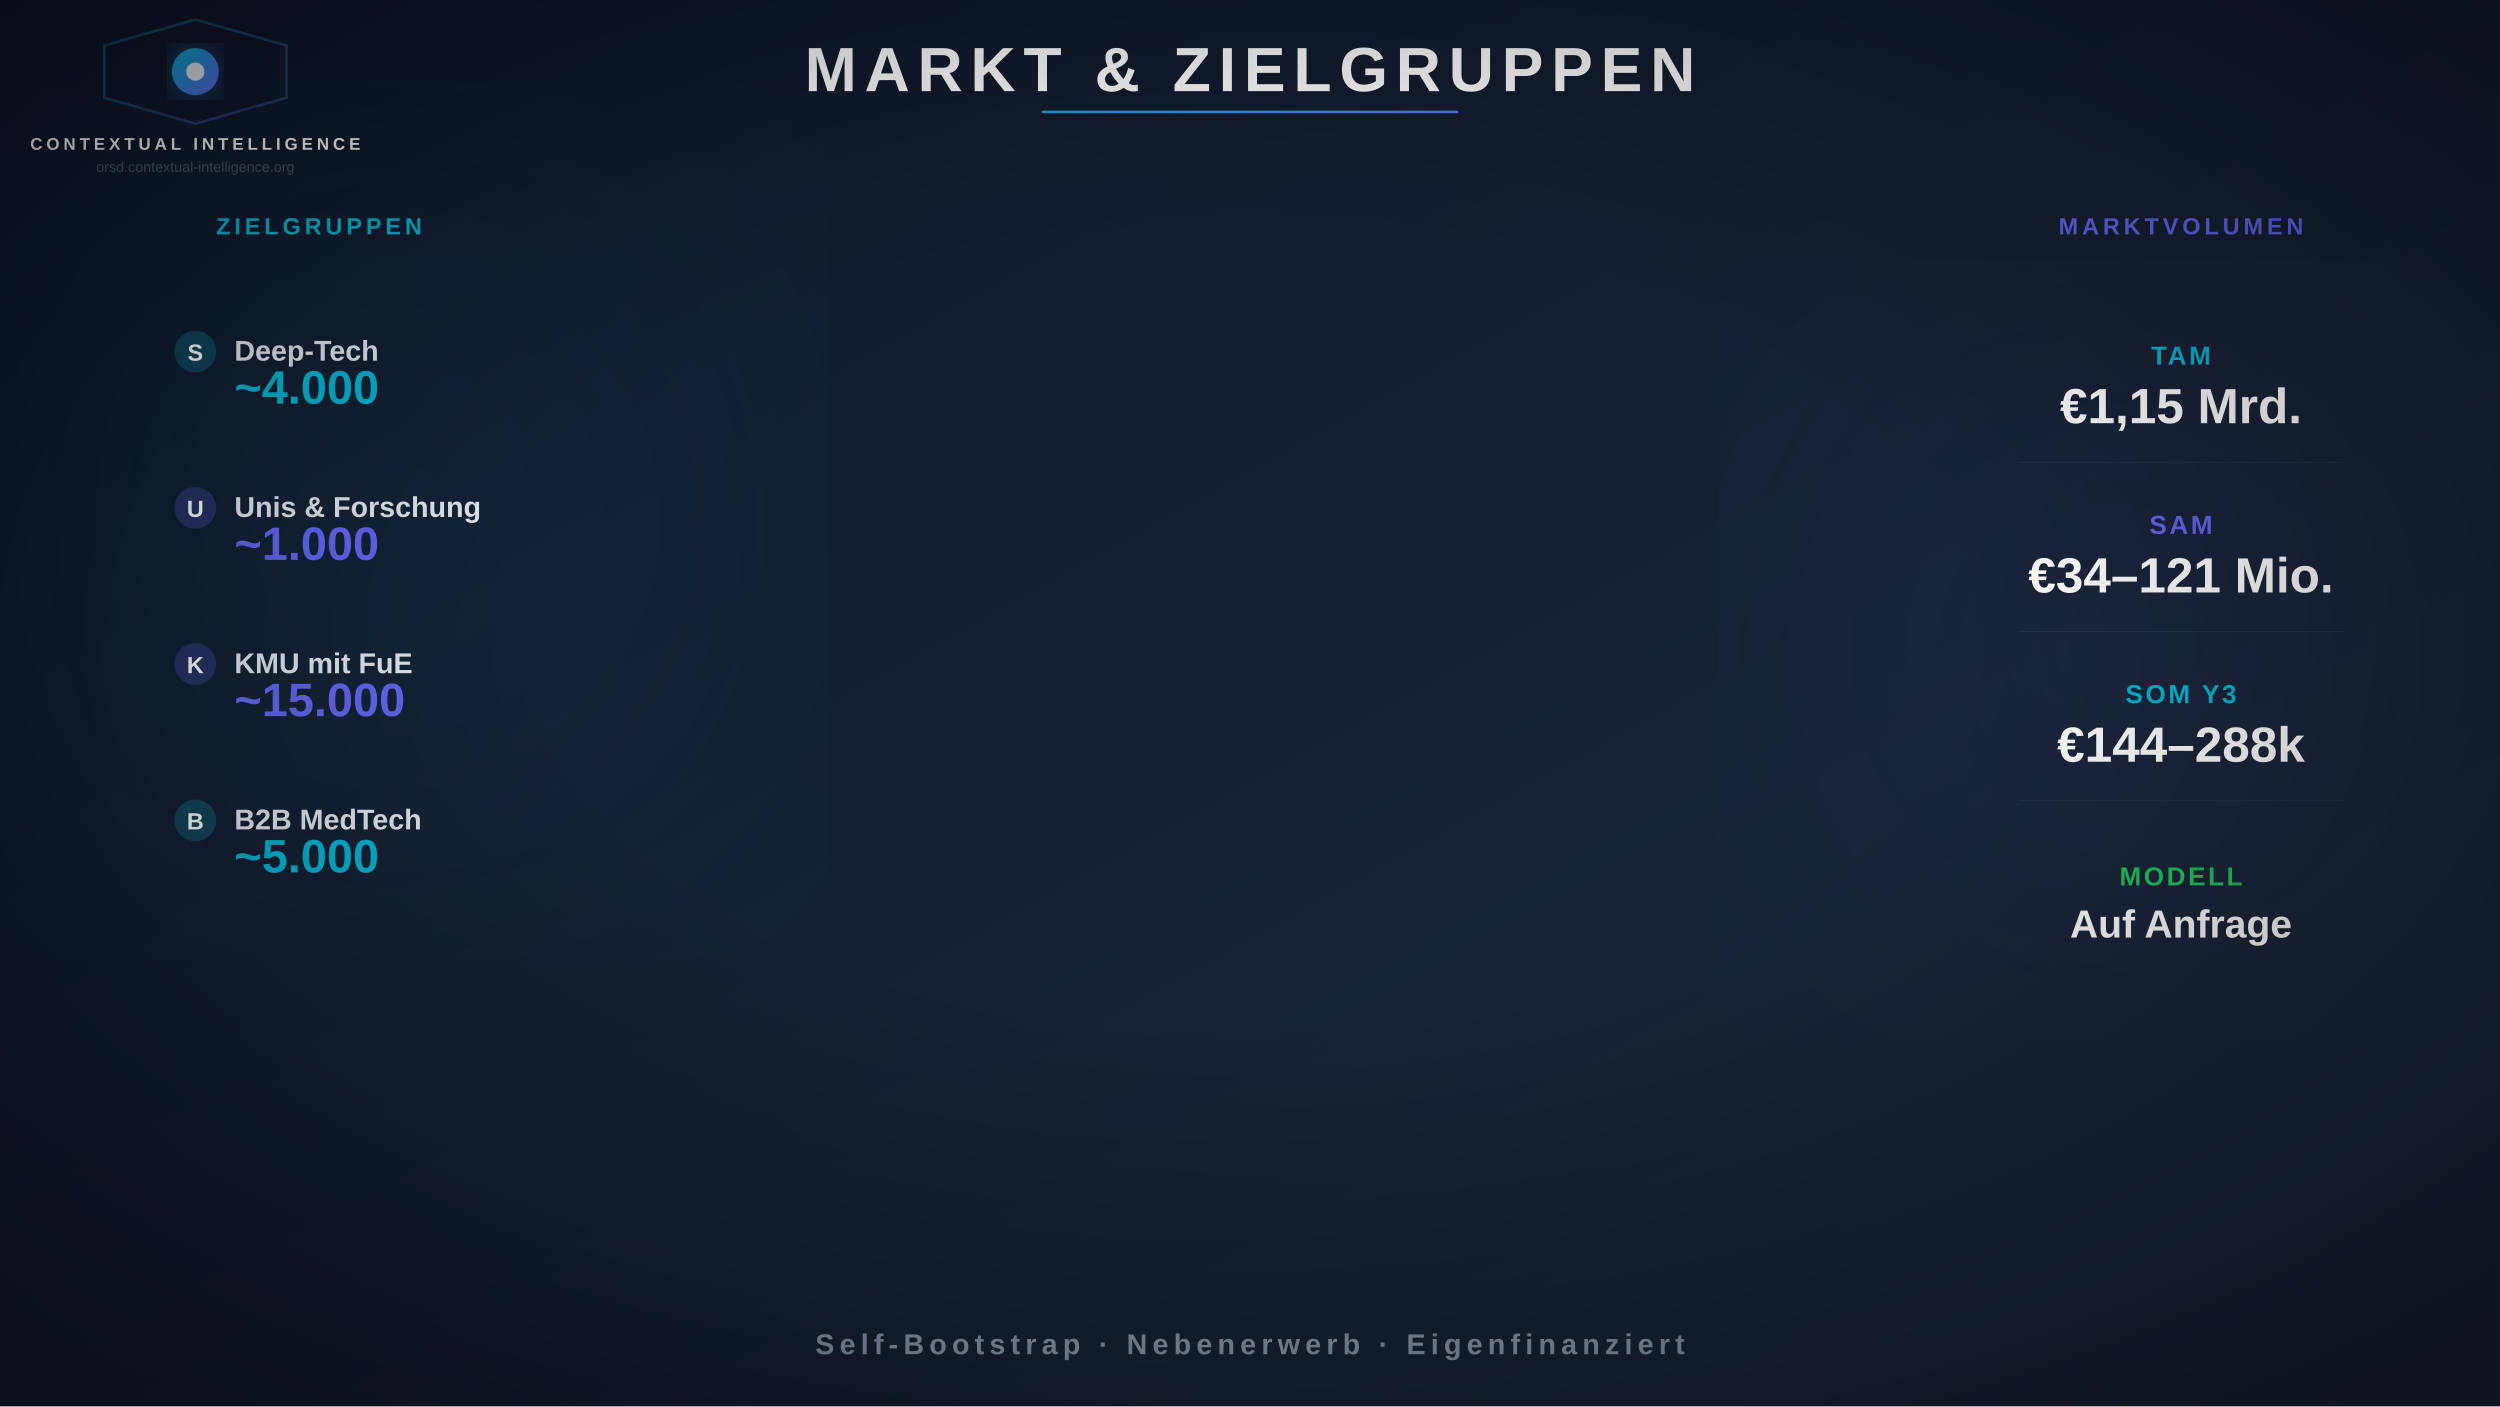
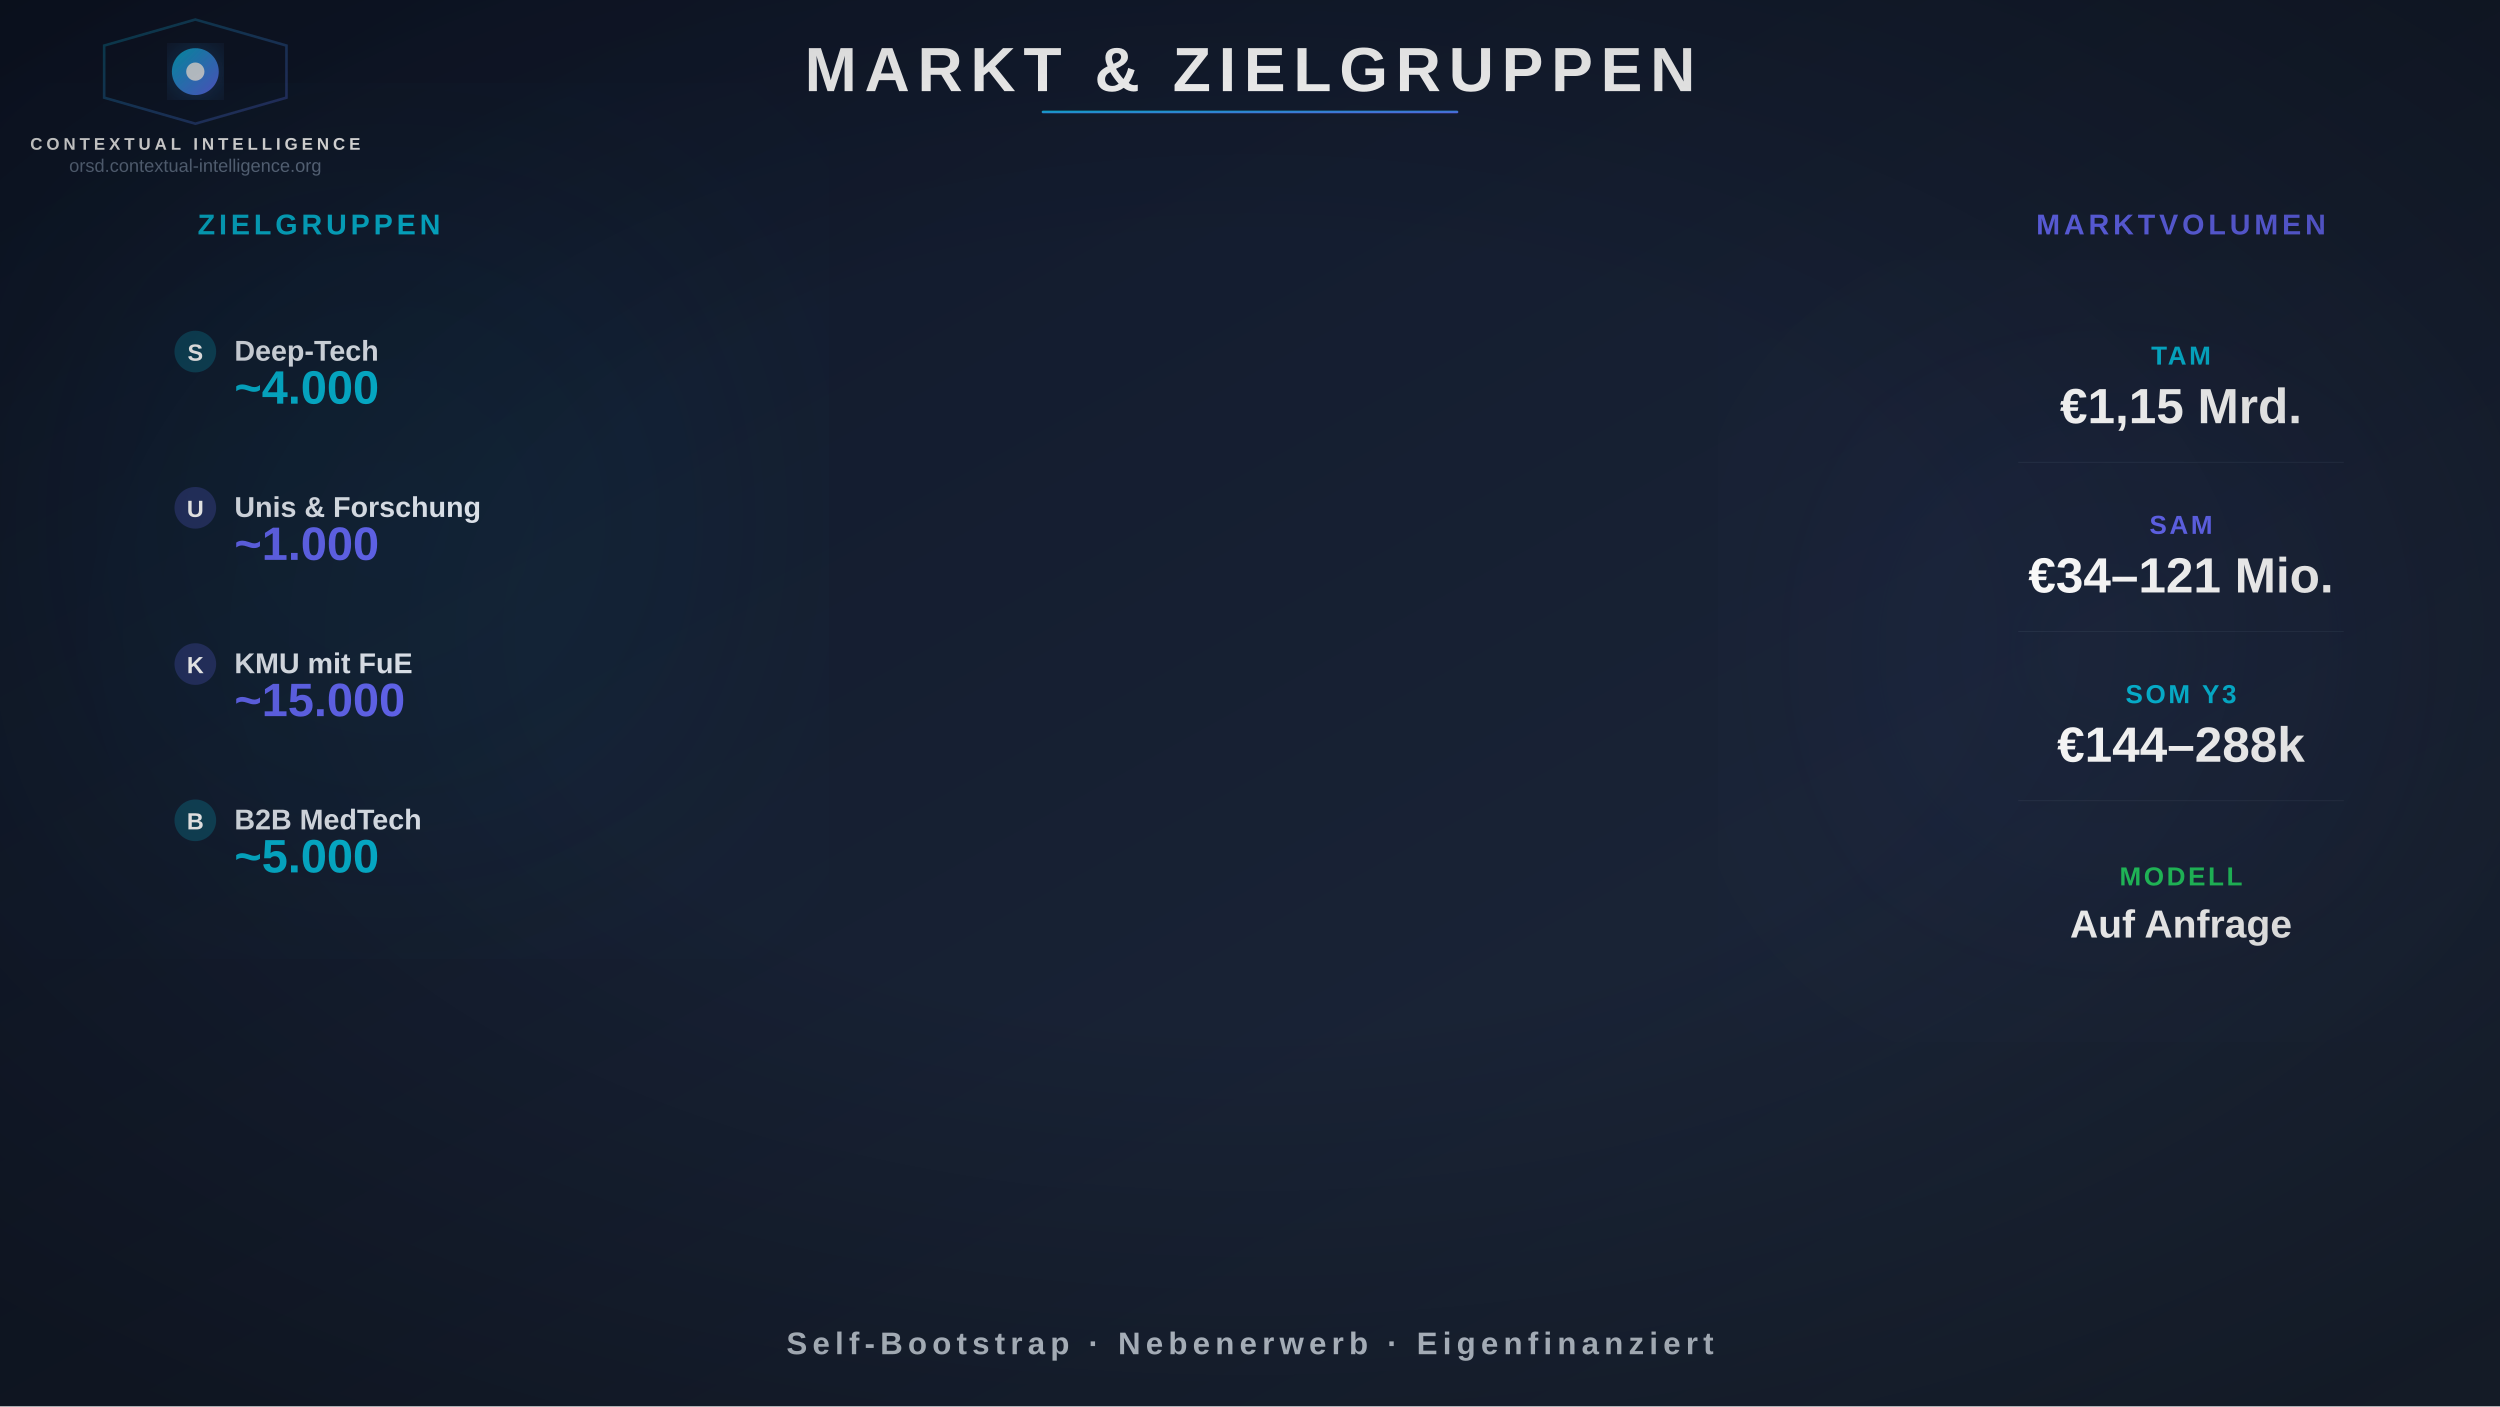
<svg xmlns="http://www.w3.org/2000/svg" viewBox="0 0 1920 1080" width="1920" height="1080">
  <defs>
    <linearGradient id="bg" x1="0%" y1="0%" x2="100%" y2="100%">
      <stop offset="0%" stop-color="#0f172a" />
      <stop offset="100%" stop-color="#1e293b" />
    </linearGradient>
    <linearGradient id="accent" x1="0%" y1="0%" x2="100%" y2="100%">
      <stop offset="0%" stop-color="#06b6d4" />
      <stop offset="100%" stop-color="#6366f1" />
    </linearGradient>
    <filter id="bgBlur">
      <feGaussianBlur stdDeviation="120" />
    </filter>
    <filter id="glow">
      <feGaussianBlur stdDeviation="20" result="b" />
      <feMerge>
        <feMergeNode in="b" />
        <feMergeNode in="SourceGraphic" />
      </feMerge>
    </filter>
    <radialGradient id="vignette" cx="50%" cy="45%" r="70%">
      <stop offset="40%" stop-color="#000" stop-opacity="0" />
-       <stop offset="100%" stop-color="#000" stop-opacity="0.5" />
+       <stop offset="100%" stop-color="#000" stop-opacity="0.35" />
    </radialGradient>
  </defs>
  <rect width="1920" height="1080" fill="url(#bg)" />
  <circle cx="300" cy="400" r="280" fill="#06b6d4" opacity="0.05" filter="url(#bgBlur)" />
  <circle cx="1620" cy="500" r="250" fill="#6366f1" opacity="0.04" filter="url(#bgBlur)" />
  <g transform="translate(150, 55)">
    <polygon points="0,-40 70,-20 70,20 0,40 -70,20 -70,-20" fill="none" stroke="url(#accent)" stroke-width="2" opacity="0.35" />
    <circle cx="0" cy="0" r="18" fill="url(#accent)" filter="url(#glow)" />
    <circle cx="0" cy="0" r="7" fill="#ffffff" opacity="0.9" />
  </g>
  <text x="150" y="115" font-family="'Segoe UI','Helvetica Neue',Arial,sans-serif" font-size="13" font-weight="700" fill="#ffffff" letter-spacing="3" text-anchor="middle">CONTEXTUAL INTELLIGENCE</text>
-   <text x="150" y="132" font-family="'Segoe UI',Arial,sans-serif" font-size="11" fill="#475569" text-anchor="middle">orsd.contextual-intelligence.org</text>
+   <text x="150" y="132" font-family="'Segoe UI',Arial,sans-serif" font-size="14" fill="#64748b" text-anchor="middle">orsd.contextual-intelligence.org</text>
  <text x="960" y="70" font-family="'Segoe UI','Helvetica Neue',Arial,sans-serif" font-size="48" font-weight="700" fill="#ffffff" letter-spacing="6" text-anchor="middle">MARKT &amp; ZIELGRUPPEN</text>
  <rect x="800" y="85" width="320" height="2" fill="url(#accent)" rx="1" />
-   <line x1="420" y1="120" x2="420" y2="1000" stroke="url(#accent)" stroke-width="1" opacity="0.08" />
-   <line x1="1500" y1="120" x2="1500" y2="1000" stroke="url(#accent)" stroke-width="1" opacity="0.08" />
-   <text x="245" y="180" font-family="'Segoe UI',Arial,sans-serif" font-size="18" font-weight="700" fill="#06b6d4" letter-spacing="3" text-anchor="middle">ZIELGRUPPEN</text>
+   <line x1="420" y1="120" x2="420" y2="1000" stroke="url(#accent)" stroke-width="1" opacity="0.15" />
+   <line x1="1500" y1="120" x2="1500" y2="1000" stroke="url(#accent)" stroke-width="1" opacity="0.15" />
+   <text x="245" y="180" font-family="'Segoe UI',Arial,sans-serif" font-size="22" font-weight="700" fill="#06b6d4" letter-spacing="3" text-anchor="middle">ZIELGRUPPEN</text>
  <circle cx="150" cy="270" r="16" fill="#06b6d4" opacity="0.25" />
  <text x="150" y="277" font-family="'Segoe UI',Arial,sans-serif" font-size="18" fill="#fff" text-anchor="middle" font-weight="700">S</text>
  <text x="180" y="277" font-family="'Segoe UI',Arial,sans-serif" font-size="22" font-weight="600" fill="#e2e8f0">Deep-Tech</text>
  <text x="180" y="310" font-family="'Segoe UI',Arial,sans-serif" font-size="36" font-weight="700" fill="#06b6d4">~4.000</text>
  <circle cx="150" cy="390" r="16" fill="#6366f1" opacity="0.25" />
  <text x="150" y="397" font-family="'Segoe UI',Arial,sans-serif" font-size="18" fill="#fff" text-anchor="middle" font-weight="700">U</text>
  <text x="180" y="397" font-family="'Segoe UI',Arial,sans-serif" font-size="22" font-weight="600" fill="#e2e8f0">Unis &amp; Forschung</text>
  <text x="180" y="430" font-family="'Segoe UI',Arial,sans-serif" font-size="36" font-weight="700" fill="#6366f1">~1.000</text>
  <circle cx="150" cy="510" r="16" fill="#6366f1" opacity="0.25" />
  <text x="150" y="517" font-family="'Segoe UI',Arial,sans-serif" font-size="18" fill="#fff" text-anchor="middle" font-weight="700">K</text>
  <text x="180" y="517" font-family="'Segoe UI',Arial,sans-serif" font-size="22" font-weight="600" fill="#e2e8f0">KMU mit FuE</text>
  <text x="180" y="550" font-family="'Segoe UI',Arial,sans-serif" font-size="36" font-weight="700" fill="#6366f1">~15.000</text>
  <circle cx="150" cy="630" r="16" fill="#06b6d4" opacity="0.25" />
  <text x="150" y="637" font-family="'Segoe UI',Arial,sans-serif" font-size="18" fill="#fff" text-anchor="middle" font-weight="700">B</text>
  <text x="180" y="637" font-family="'Segoe UI',Arial,sans-serif" font-size="22" font-weight="600" fill="#e2e8f0">B2B MedTech</text>
  <text x="180" y="670" font-family="'Segoe UI',Arial,sans-serif" font-size="36" font-weight="700" fill="#06b6d4">~5.000</text>
-   <text x="1675" y="180" font-family="'Segoe UI',Arial,sans-serif" font-size="18" font-weight="700" fill="#6366f1" letter-spacing="3" text-anchor="middle">MARKTVOLUMEN</text>
+   <text x="1675" y="180" font-family="'Segoe UI',Arial,sans-serif" font-size="22" font-weight="700" fill="#6366f1" letter-spacing="3" text-anchor="middle">MARKTVOLUMEN</text>
  <text x="1675" y="280" font-family="'Segoe UI',Arial,sans-serif" font-size="20" font-weight="700" fill="#06b6d4" letter-spacing="2" text-anchor="middle">TAM</text>
  <text x="1675" y="325" font-family="'Segoe UI',Arial,sans-serif" font-size="38" font-weight="700" fill="#ffffff" text-anchor="middle">€1,15 Mrd.</text>
  <line x1="1550" y1="355" x2="1800" y2="355" stroke="#475569" stroke-width="0.5" opacity="0.4" />
  <text x="1675" y="410" font-family="'Segoe UI',Arial,sans-serif" font-size="20" font-weight="700" fill="#6366f1" letter-spacing="2" text-anchor="middle">SAM</text>
  <text x="1675" y="455" font-family="'Segoe UI',Arial,sans-serif" font-size="38" font-weight="700" fill="#ffffff" text-anchor="middle">€34–121 Mio.</text>
  <line x1="1550" y1="485" x2="1800" y2="485" stroke="#475569" stroke-width="0.5" opacity="0.4" />
  <text x="1675" y="540" font-family="'Segoe UI',Arial,sans-serif" font-size="20" font-weight="700" fill="#06b6d4" letter-spacing="2" text-anchor="middle">SOM Y3</text>
  <text x="1675" y="585" font-family="'Segoe UI',Arial,sans-serif" font-size="38" font-weight="700" fill="#ffffff" text-anchor="middle">€144–288k</text>
  <line x1="1550" y1="615" x2="1800" y2="615" stroke="#475569" stroke-width="0.5" opacity="0.4" />
  <text x="1675" y="680" font-family="'Segoe UI',Arial,sans-serif" font-size="20" font-weight="700" fill="#22c55e" letter-spacing="2" text-anchor="middle">MODELL</text>
  <text x="1675" y="720" font-family="'Segoe UI',Arial,sans-serif" font-size="30" font-weight="700" fill="#ffffff" text-anchor="middle">Auf Anfrage</text>
-   <text x="960" y="1040" font-family="'Segoe UI','Helvetica Neue',Arial,sans-serif" font-size="22" font-weight="600" fill="#94a3b8" text-anchor="middle" letter-spacing="4">Self-Bootstrap · Nebenerwerb · Eigenfinanziert</text>
+   <text x="960" y="1040" font-family="'Segoe UI','Helvetica Neue',Arial,sans-serif" font-size="24" font-weight="600" fill="#cbd5e1" text-anchor="middle" letter-spacing="4">Self-Bootstrap · Nebenerwerb · Eigenfinanziert</text>
  <rect width="1920" height="1080" fill="url(#vignette)" pointer-events="none" />
</svg>
